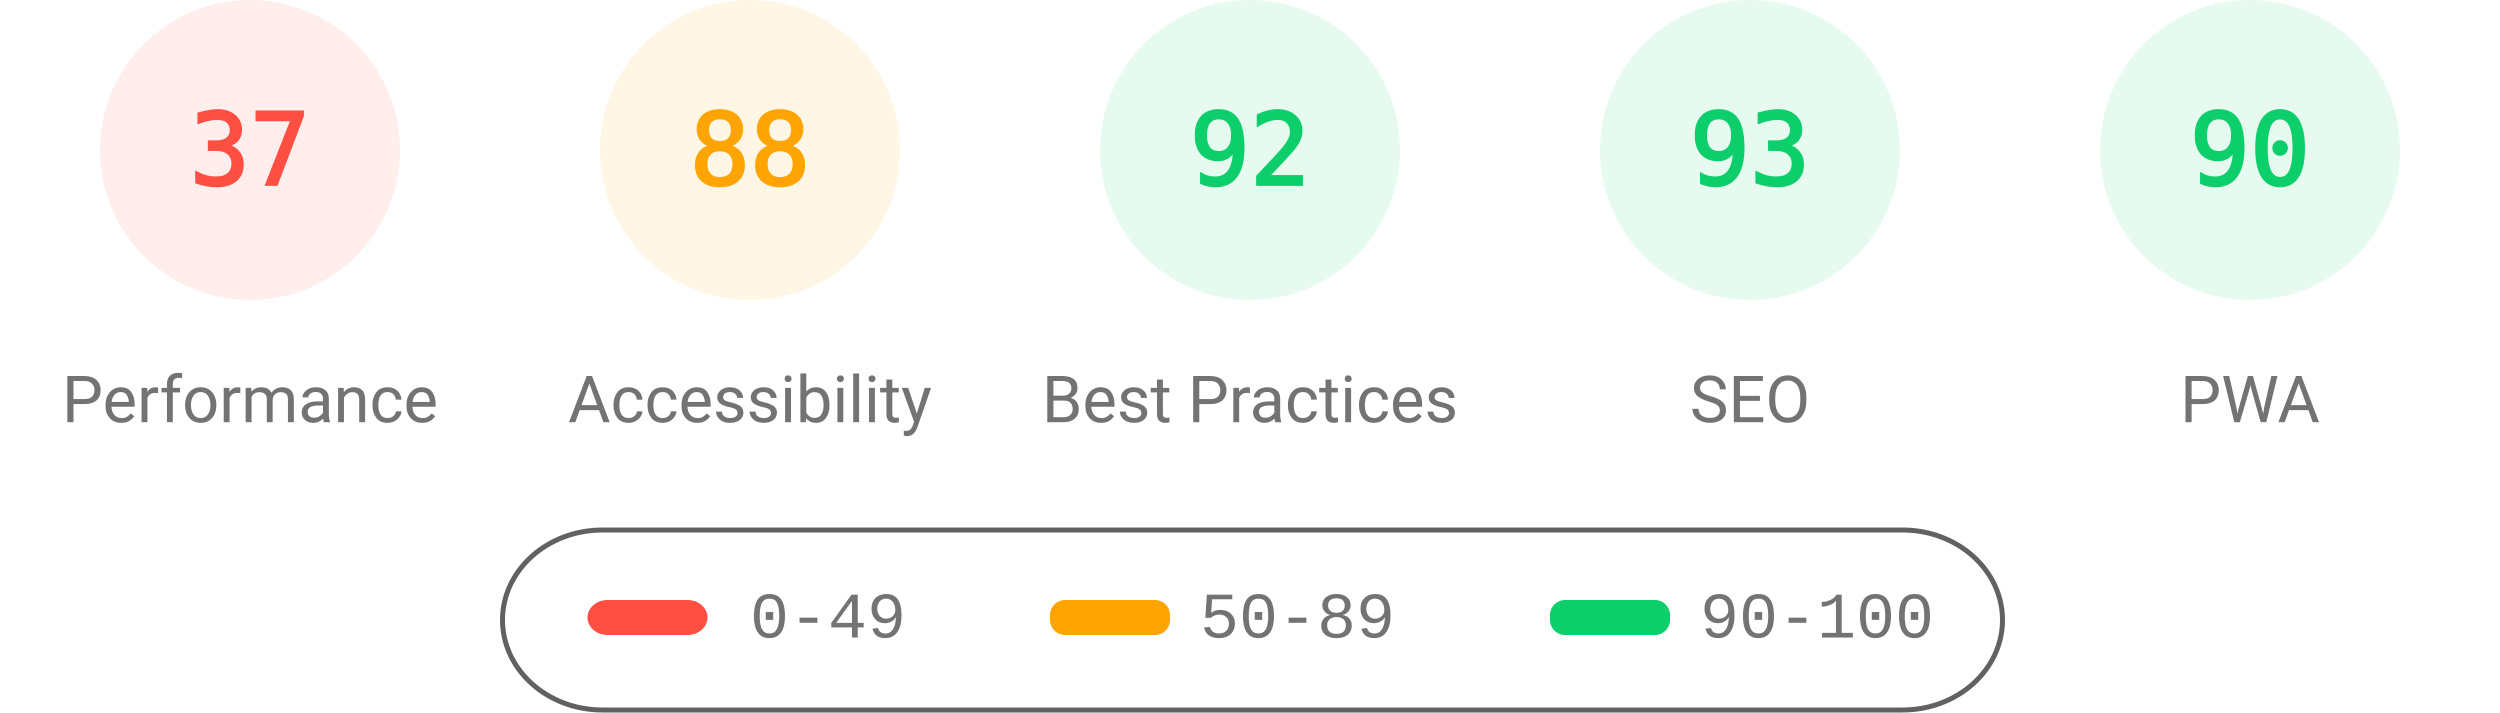
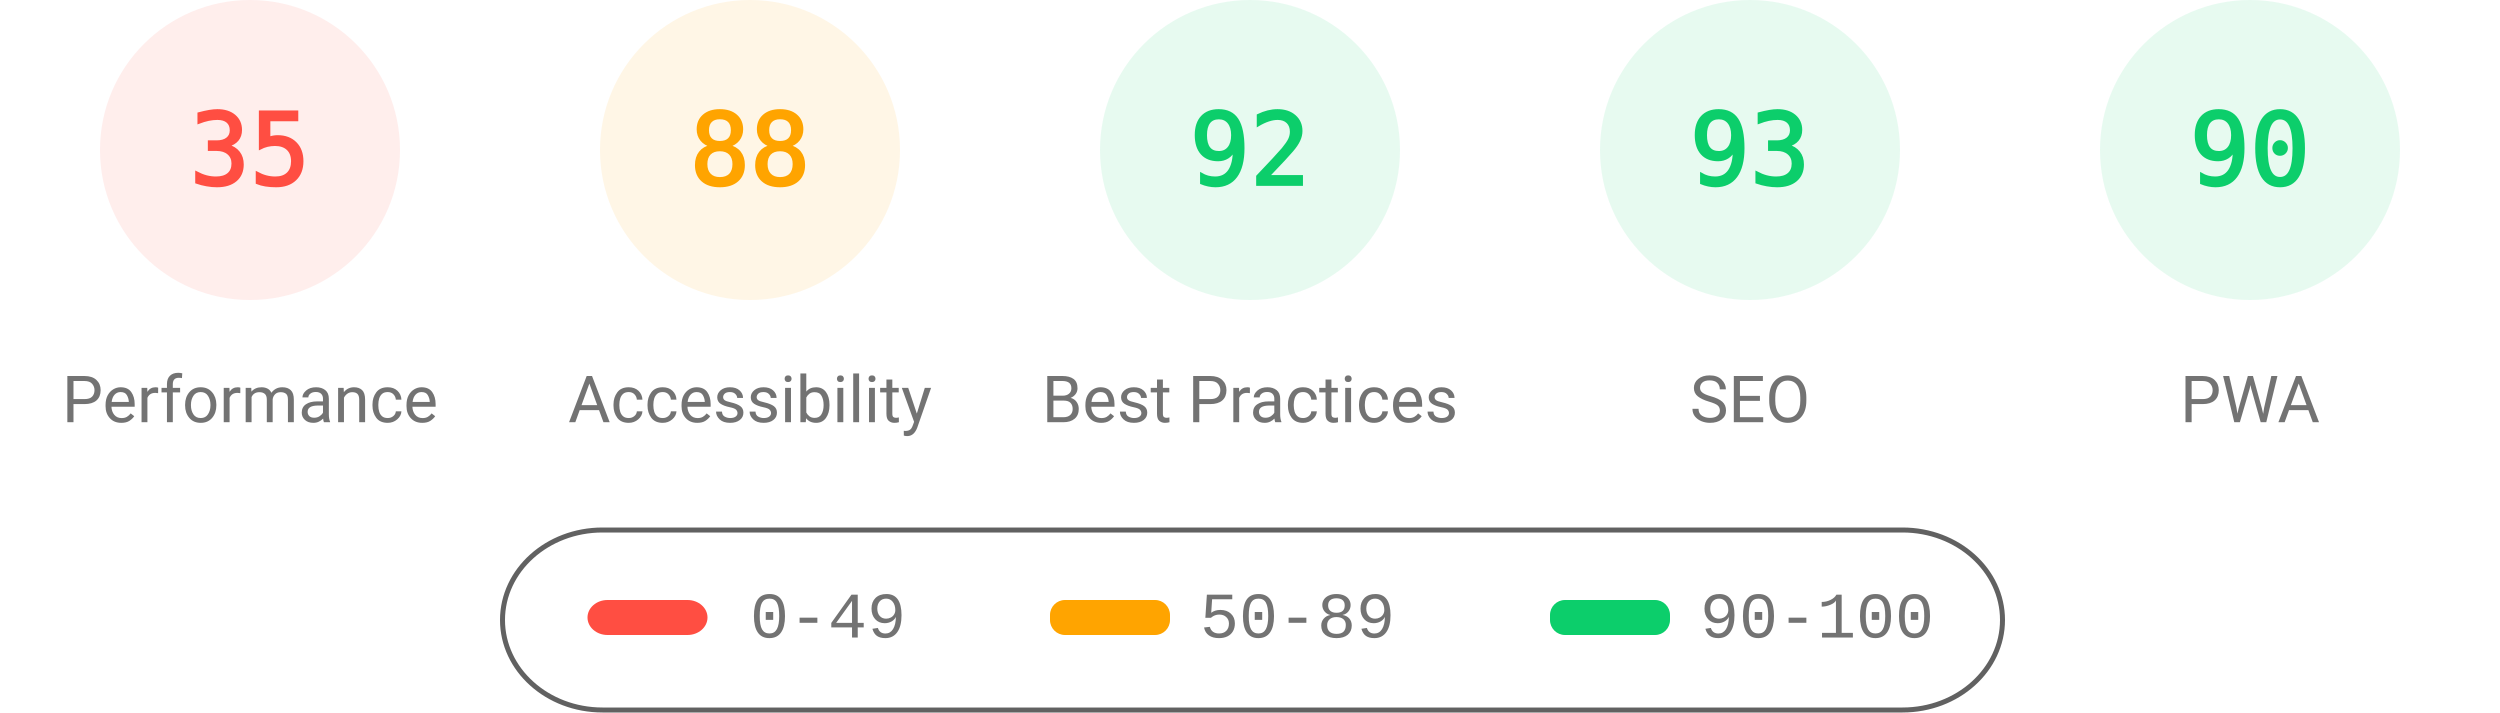
<svg xmlns="http://www.w3.org/2000/svg" fill="none" width="1000" height="285">
  <style>.gauge-base{opacity:.1}.gauge-arc{fill:none;animation-delay:250ms;stroke-linecap:round;transform:rotate(-90deg);transform-origin:100px 60px;animation:load-gauge 1s ease forwards}.guage-text{font-size:40px;font-family:monospace;text-align:center}.guage-red{color:#ff4e42;fill:#ff4e42;stroke:#ff4e42}.guage-orange{color:#ffa400;fill:#ffa400;stroke:#ffa400}.guage-green{color:#0cce6b;fill:#0cce6b;stroke:#0cce6b}.guage-undefined{color:#5c5c5c;fill:#5c5c5c;stroke:#5c5c5c}.guage-title{color:#737373;fill:#737373;stroke:none;font-size:26px;line-height:26px;font-family:Roboto,Halvetica,Arial,sans-serif}@keyframes load-gauge{from{stroke-dasharray:0 352.858}}</style>
  <svg class="guage-div guage-perf guage-red" viewBox="0 0 200 200" width="200" height="200">
    <circle class="gauge-base" r="56" cx="100" cy="60" stroke-width="8" />
-     <circle class="gauge-arc guage-arc-1" r="56" cx="100" cy="60" stroke-width="8" style="stroke-dasharray:130.187,351.858" />
-     <text class="guage-text" x="100" y="60" alignment-baseline="central" dominant-baseline="central" text-anchor="middle">37</text>
+     <circle class="gauge-arc guage-arc-1" r="56" cx="100" cy="60" stroke-width="8" style="stroke-dasharray:123.15,351.858" />
+     <text class="guage-text" x="100" y="60" alignment-baseline="central" dominant-baseline="central" text-anchor="middle">35</text>
    <text class="guage-title" x="100" y="160" alignment-baseline="central" dominant-baseline="central" text-anchor="middle">Performance</text>
  </svg>
  <svg class="guage-div guage-acc guage-orange" viewBox="0 0 200 200" width="200" height="200" x="200">
    <circle class="gauge-base" r="56" cx="100" cy="60" stroke-width="8" />
    <circle class="gauge-arc guage-arc-2" r="56" cx="100" cy="60" stroke-width="8" style="stroke-dasharray:309.635,351.858" />
    <text class="guage-text" x="100" y="60" alignment-baseline="central" dominant-baseline="central" text-anchor="middle">88</text>
    <text class="guage-title" x="100" y="160" alignment-baseline="central" dominant-baseline="central" text-anchor="middle">Accessibility</text>
  </svg>
  <svg class="guage-div guage-best guage-green" viewBox="0 0 200 200" width="200" height="200" x="400">
    <circle class="gauge-base" r="56" cx="100" cy="60" stroke-width="8" />
    <circle class="gauge-arc guage-arc-3" r="56" cx="100" cy="60" stroke-width="8" style="stroke-dasharray:323.709,351.858" />
    <text class="guage-text" x="100" y="60" alignment-baseline="central" dominant-baseline="central" text-anchor="middle">92</text>
    <text class="guage-title" x="100" y="160" alignment-baseline="central" dominant-baseline="central" text-anchor="middle">Best Practices</text>
  </svg>
  <svg class="guage-div guage-seo guage-green" viewBox="0 0 200 200" width="200" height="200" x="600">
    <circle class="gauge-base" r="56" cx="100" cy="60" stroke-width="8" />
    <circle class="gauge-arc guage-arc-4" r="56" cx="100" cy="60" stroke-width="8" style="stroke-dasharray:327.228,351.858" />
    <text class="guage-text" x="100" y="60" alignment-baseline="central" dominant-baseline="central" text-anchor="middle">93</text>
    <text class="guage-title" x="100" y="160" alignment-baseline="central" dominant-baseline="central" text-anchor="middle">SEO</text>
  </svg>
  <svg class="guage-div guage-pwa guage-green" viewBox="0 0 200 200" width="200" height="200" x="800">
    <circle class="gauge-base" r="56" cx="100" cy="60" stroke-width="8" />
    <circle class="gauge-arc guage-arc-4" r="56" cx="100" cy="60" stroke-width="8" style="stroke-dasharray:316.672,351.858" />
    <text class="guage-text" x="100" y="60" alignment-baseline="central" dominant-baseline="central" text-anchor="middle">90</text>
    <text class="guage-title" x="100" y="160" alignment-baseline="central" dominant-baseline="central" text-anchor="middle">PWA</text>
  </svg>
  <svg width="604" height="76" x="200" y="210">
    <path fill="none" id="canvas_background" d="M-1-1h604v80H-1z" />
    <rect fill-opacity="0" stroke="#616161" stroke-width="2" rx="40" id="svg_2" height="72" width="600" y="2" x="1" fill="#000" />
    <rect stroke="#000" rx="8" id="svg_3" height="14" width="48" y="30" x="35" stroke-opacity="null" stroke-width="0" fill="#ff4e42" />
    <rect stroke="#000" rx="6" id="svg_4" height="14" width="48" y="30" x="220" stroke-opacity="null" stroke-width="0" fill="#ffa400" />
    <rect stroke="#000" rx="6" id="svg_5" height="14" width="48" y="30" x="420" stroke-opacity="null" stroke-width="0" fill="#0cce6b" />
    <text xml:space="preserve" text-anchor="start" font-family="'Courier New', Courier, monospace" font-size="26" id="svg_6" y="45" x="100" stroke-opacity="null" stroke-width="0" stroke="#000" fill="#737373">0-49</text>
    <text xml:space="preserve" text-anchor="start" font-family="'Courier New', Courier, monospace" font-size="26" id="svg_7" y="45" x="280" stroke-opacity="null" stroke-width="0" stroke="#000" fill="#737373">50-89</text>
    <text xml:space="preserve" text-anchor="start" font-family="'Courier New', Courier, monospace" font-size="26" id="svg_8" y="45" x="480" stroke-opacity="null" stroke-width="0" stroke="#000" fill="#737373">90-100</text>
  </svg>
</svg>
